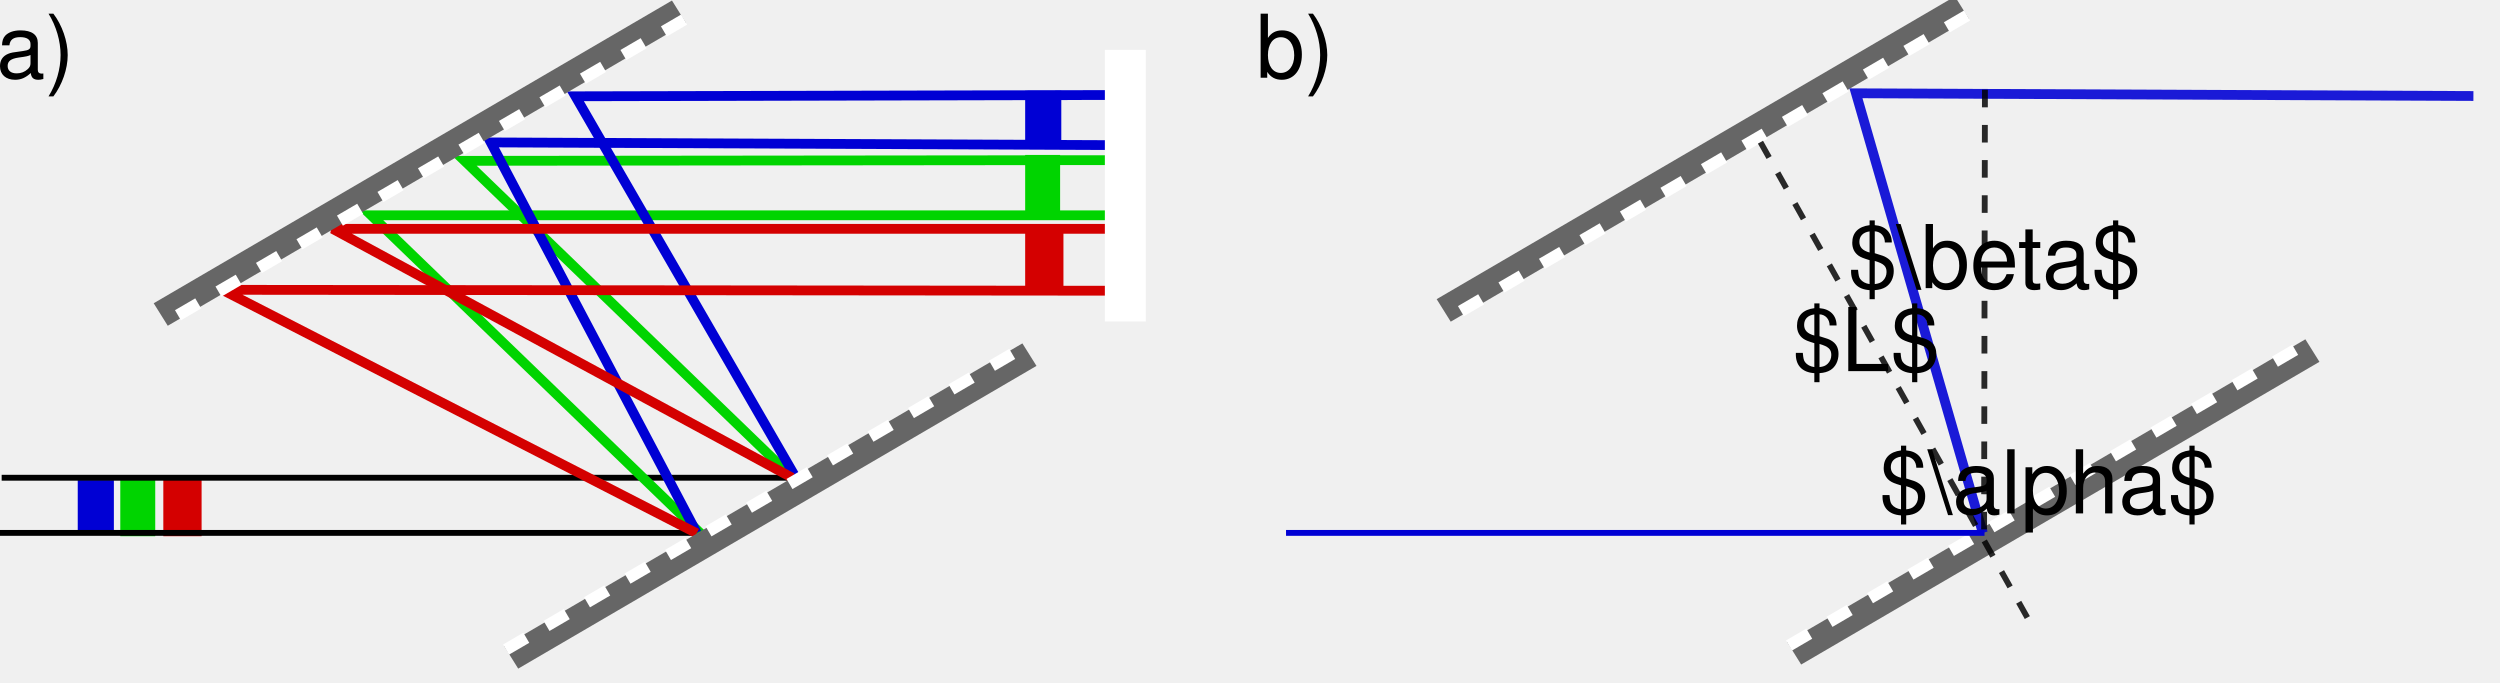
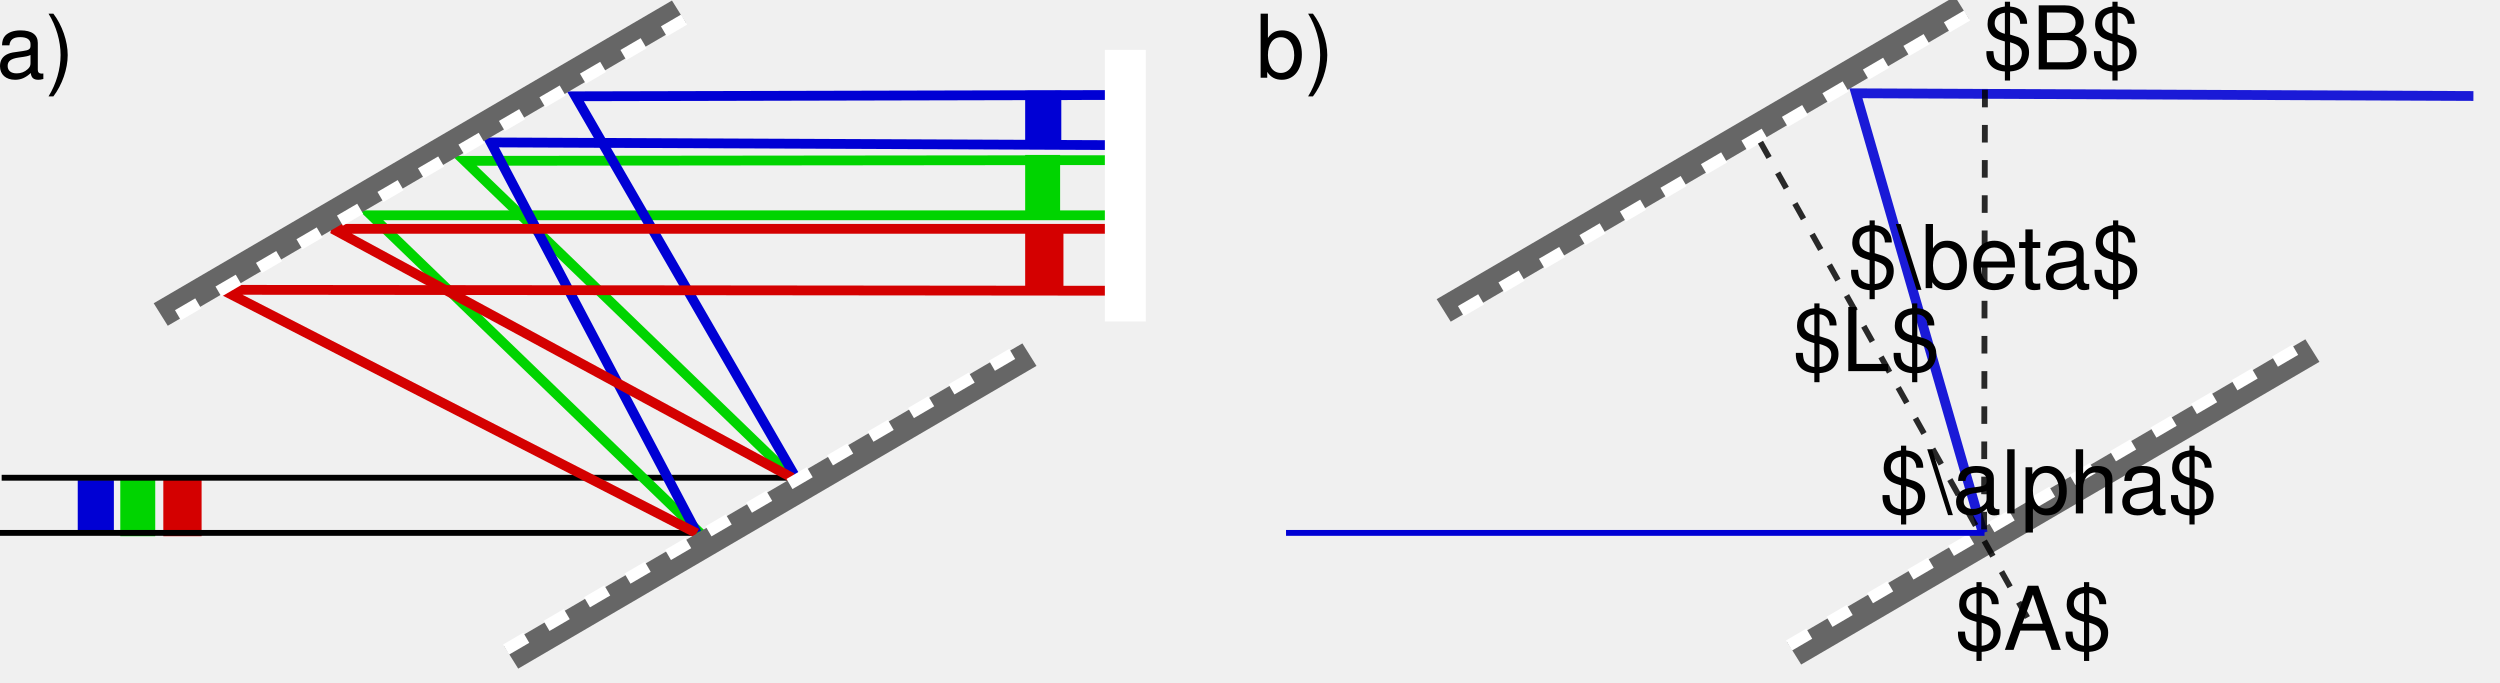
<svg xmlns="http://www.w3.org/2000/svg" version="1.0" width="426.469" height="116.446" viewBox="0 0 22144.816 14556" id="svg2">
  <defs id="defs327">
    <marker orient="auto" refY="0" refX="0" id="Arrow1Mend" style="overflow:visible">
      <path id="path6493" d="M 0,0 5,-5 -12.5,0 5,5 0,0 Z" style="fill:#666666;fill-opacity:1;fill-rule:evenodd;stroke:#000000;stroke-width:1pt;stroke-opacity:1" transform="matrix(-0.4,0,0,-0.4,-4,0)" />
    </marker>
    <marker orient="auto" refY="0" refX="0" id="Arrow1Mstart" style="overflow:visible">
      <path id="path6490" d="M 0,0 5,-5 -12.5,0 5,5 0,0 Z" style="fill:#666666;fill-opacity:1;fill-rule:evenodd;stroke:#000000;stroke-width:1pt;stroke-opacity:1" transform="matrix(0.4,0,0,0.4,4,0)" />
    </marker>
    <defs id="defs6">
      <pattern id="tile1" x="0" y="0" width="200" height="200" patternUnits="userSpaceOnUse">
        <path d="M 0 -100 200 16" id="path9" />
        <path d="M 0 -60 200 56" id="path11" />
        <path d="M 0 -20 200 96" id="path13" />
        <path d="M 0 20 200 136" id="path15" />
        <path d="M 0 60 200 176" id="path17" />
        <path d="M 0 100 200 216" id="path19" />
        <path d="M 0 140 200 256" id="path21" />
        <path d="M 0 180 200 296" id="path23" />
      </pattern>
      <pattern id="tile2" x="0" y="0" width="200" height="200" patternUnits="userSpaceOnUse">
        <path d="M 200 -100 0 16" id="path26" />
        <path d="M 200 -60 0 56" id="path28" />
        <path d="M 200 -20 0 96" id="path30" />
        <path d="M 200 20 0 136" id="path32" />
        <path d="M 200 60 0 176" id="path34" />
        <path d="M 200 100 0 216" id="path36" />
        <path d="M 200 140 0 256" id="path38" />
        <path d="M 200 180 0 296" id="path40" />
      </pattern>
      <pattern id="tile3" x="0" y="0" width="200" height="200" patternUnits="userSpaceOnUse">
        <path d="M 0 -100 200 16" id="path43" />
        <path d="M 200 -100 0 16" id="path45" />
        <path d="M 0 -60 200 56" id="path47" />
        <path d="M 200 -60 0 56" id="path49" />
        <path d="M 0 -20 200 96" id="path51" />
        <path d="M 200 -20 0 96" id="path53" />
        <path d="M 0 20 200 136" id="path55" />
        <path d="M 200 20 0 136" id="path57" />
        <path d="M 0 60 200 176" id="path59" />
        <path d="M 200 60 0 176" id="path61" />
        <path d="M 0 100 200 216" id="path63" />
        <path d="M 200 100 0 216" id="path65" />
        <path d="M 0 140 200 256" id="path67" />
        <path d="M 200 140 0 256" id="path69" />
        <path d="M 0 180 200 296" id="path71" />
        <path d="M 200 180 0 296" id="path73" />
      </pattern>
      <pattern id="tile4" x="0" y="0" width="200" height="200" patternUnits="userSpaceOnUse">
        <path d="M 100 0 200 100" id="path76" />
        <path d="M 0 0 200 200" id="path78" />
        <path d="M 0 100 100 200" id="path80" />
      </pattern>
      <pattern id="tile5" x="0" y="0" width="200" height="200" patternUnits="userSpaceOnUse">
        <path d="M 100 0 0 100" id="path83" />
        <path d="M 200 0 0 200" id="path85" />
        <path d="M 200 100 100 200" id="path87" />
      </pattern>
      <pattern id="tile6" x="0" y="0" width="200" height="200" patternUnits="userSpaceOnUse">
        <path d="M 100 0 200 100" id="path90" />
        <path d="M 0 0 200 200" id="path92" />
        <path d="M 0 100 100 200" id="path94" />
        <path d="M 100 0 0 100" id="path96" />
        <path d="M 200 0 0 200" id="path98" />
        <path d="M 200 100 100 200" id="path100" />
      </pattern>
      <pattern id="tile7" x="0" y="0" width="200" height="200" patternUnits="userSpaceOnUse">
        <path d="M 0 0 0 50" id="path103" />
        <path d="M 0 50 200 50" id="path105" />
        <path d="M 100 50 100 150" id="path107" />
        <path d="M 0 150 200 150" id="path109" />
        <path d="M 0 150 0 200" id="path111" />
      </pattern>
      <pattern id="tile8" x="0" y="0" width="200" height="200" patternUnits="userSpaceOnUse">
        <path d="M 0 0 50 0" id="path114" />
        <path d="M 50 0 50 200" id="path116" />
        <path d="M 50 100 150 100" id="path118" />
        <path d="M 150 0 150 200" id="path120" />
        <path d="M 150 0 200 0" id="path122" />
      </pattern>
      <pattern id="tile9" x="0" y="0" width="200" height="200" patternUnits="userSpaceOnUse">
        <path d="M 0 50 200 50" id="path125" />
        <path d="M 0 150 200 150" id="path127" />
      </pattern>
      <pattern id="tile10" x="0" y="0" width="200" height="200" patternUnits="userSpaceOnUse">
        <path d="M 50 0 50 200" id="path130" />
        <path d="M 150 0 150 200" id="path132" />
      </pattern>
      <pattern id="tile11" x="0" y="0" width="200" height="200" patternUnits="userSpaceOnUse">
        <path d="M 0 50 200 50" id="path135" />
        <path d="M 0 150 200 150" id="path137" />
        <path d="M 50 0 50 200" id="path139" />
        <path d="M 150 0 150 200" id="path141" />
      </pattern>
      <pattern id="tile12" x="0" y="0" width="200" height="200" patternUnits="userSpaceOnUse">
        <path d="M 0 0 25 50" id="path144" />
        <path d="M 0 50 200 50" id="path146" />
        <path d="M 100 50 125 150" id="path148" />
        <path d="M 0 150 200 150" id="path150" />
        <path d="M 0 150 25 200" id="path152" />
      </pattern>
      <pattern id="tile13" x="0" y="0" width="200" height="200" patternUnits="userSpaceOnUse">
        <path d="M 200 0 175 50" id="path155" />
        <path d="M 0 50 200 50" id="path157" />
        <path d="M 100 50 75 150" id="path159" />
        <path d="M 0 150 200 150" id="path161" />
        <path d="M 200 150 175 200" id="path163" />
      </pattern>
      <pattern id="tile14" x="0" y="0" width="200" height="200" patternUnits="userSpaceOnUse">
        <path d="M 0 0 50 25" id="path166" />
        <path d="M 50 0 50 200" id="path168" />
        <path d="M 50 100 150 125" id="path170" />
        <path d="M 150 0 150 200" id="path172" />
        <path d="M 150 0 200 25" id="path174" />
      </pattern>
      <pattern id="tile15" x="0" y="0" width="200" height="200" patternUnits="userSpaceOnUse">
        <path d="M 0 25 50 0" id="path177" />
        <path d="M 50 0 50 200" id="path179" />
        <path d="M 50 125 150 100" id="path181" />
        <path d="M 150 0 150 200" id="path183" />
        <path d="M 150 25 200 0" id="path185" />
      </pattern>
      <pattern id="tile16" x="0" y="0" width="200" height="200" patternUnits="userSpaceOnUse">
        <path d="M 0 50 A 50 50 0 1 0 100 50" id="path188" />
        <path d="M 100 50 A 50 50 0 1 0 200 50" id="path190" />
        <path d="M 50 100 A 50 50 0 1 0 150 100" id="path192" />
        <path d="M 0 150 A 50 50 0 0 0 50 100" id="path194" />
        <path d="M 150 100 A 50 50 0 1 0 200 50" id="path196" />
        <path d="M 50 0 A 50 50 0 1 0 150 0" id="path198" />
        <path d="M 150 0 A 50 50 0 0 0 200 50" id="path200" />
        <path d="M 0 50 A 50 50 0 0 0 50 0" id="path202" />
        <path d="M 0 150 A 50 50 0 1 0 100 150" id="path204" />
        <path d="M 100 150 A 50 50 0 1 0 200 150" id="path206" />
      </pattern>
      <pattern id="tile17" x="0" y="0" width="100" height="100" patternUnits="userSpaceOnUse">
        <g transform="scale(0.5)" id="g209">
          <path d="M 0 50 A 50 50 0 1 0 100 50" id="path211" />
          <path d="M 100 50 A 50 50 0 1 0 200 50" id="path213" />
          <path d="M 50 100 A 50 50 0 1 0 150 100" id="path215" />
          <path d="M 0 150 A 50 50 0 0 0 50 100" id="path217" />
          <path d="M 150 100 A 50 50 0 1 0 200 50" id="path219" />
          <path d="M 50 0 A 50 50 0 1 0 150 0" id="path221" />
          <path d="M 150 0 A 50 50 0 0 0 200 50" id="path223" />
          <path d="M 0 50 A 50 50 0 0 0 50 0" id="path225" />
          <path d="M 0 150 A 50 50 0 1 0 100 150" id="path227" />
          <path d="M 100 150 A 50 50 0 1 0 200 150" id="path229" />
        </g>
      </pattern>
      <pattern id="tile18" x="0" y="0" width="200" height="200" patternUnits="userSpaceOnUse">
        <circle cx="100" cy="100" r="100" id="circle232" />
      </pattern>
      <pattern id="tile19" x="0" y="0" width="200" height="200" patternUnits="userSpaceOnUse">
        <path d="M 0 50 45 0 105 0 140 50 200 50 " id="path235" />
        <path d="M 0 50 45 100 105 100 140 50 200 50" id="path237" />
        <path d="M 0 150 45 100 105 100 140 150 200 150" id="path239" />
        <path d="M 0 150 45 200 105 200 140 150 200 150" id="path241" />
      </pattern>
      <pattern id="tile20" x="0" y="0" width="200" height="200" patternUnits="userSpaceOnUse">
        <path d="M 0 70 65 0 140 0 200 70 " id="path244" />
        <path d="M 0 70 0 130 65 200 140 200 200 130 200 70" id="path246" />
      </pattern>
      <pattern id="tile21" x="0" y="0" width="200" height="200" patternUnits="userSpaceOnUse">
        <path d="M 50 0 75 25 100 0 M 150 0 175 25 200 0" id="path249" />
        <path d="M 0 50 25 25 75 75 125 25 175 75 200 50" id="path251" />
        <path d="M 0 100 25 75 75 125 125 75 175 125 200 100" id="path253" />
        <path d="M 0 150 25 125 75 175 125 125 175 175 200 150" id="path255" />
        <path d="M 0 200 25 175 75 225 125 175 175 225 200 200" id="path257" />
      </pattern>
      <pattern id="tile22" x="0" y="0" width="200" height="200" patternUnits="userSpaceOnUse">
        <path d="M 0 50 25 75 0 100 M 0 150 25 175 0 200" id="path260" />
        <path d="M 50 0 25 25 75 75 25 125 75 175 50 200" id="path262" />
        <path d="M 100 0 75 25 125 75 75 125 125 175 100 200" id="path264" />
        <path d="M 150 0 125 25 175 75 125 125 175 175 150 200" id="path266" />
        <path d="M 200 0 175 25 225 75 175 125 225 175 200 200" id="path268" />
      </pattern>
    </defs>
  </defs>
  <path id="path270" style="fill:#d40000;fill-opacity:1;stroke:#00b000;stroke-width:0" d="m -12099.742,11434.252 816.175,0 0,-1282.56 -816.175,0 0,1282.56" />
  <path id="path272" style="fill:#0000d4;fill-opacity:1;stroke:#00d400;stroke-width:0;stroke-opacity:1" d="m -13924.726,11398.765 770.549,0 0,-1160.893 -770.549,0 0,1160.893" />
  <path id="path288" style="fill:#00d400;fill-opacity:1;stroke:#00d400;stroke-width:0;stroke-opacity:1" d="m -13017.303,11434.252 745.202,0 0,-1282.56 -745.202,0 0,1282.56" />
  <path id="path302" style="fill:none;stroke:#000000;stroke-width:125.003;stroke-miterlimit:4;stroke-dasharray:none" d="m -15546.934,10187.179 16921.663,0" />
  <path id="path312" style="fill:none;stroke:#000000;stroke-width:125.003;stroke-miterlimit:4;stroke-dasharray:none" d="m -15582.42,11363.281 14893.902,0" />
  <path id="path296" style="fill:none;stroke:#00d400;stroke-width:208.964;stroke-opacity:1" d="m -617.547,11398.765 -7051.537,-6808.205 15852.019,0" />
  <path id="path294" style="fill:none;stroke:#00d400;stroke-width:208.964;stroke-opacity:1" d="M 1374.729,10237.872 -5676.809,3429.666 8223.49,3414.458" />
  <path id="path270-9" style="fill:#d40000;fill-opacity:1;stroke:#00b000;stroke-width:0" d="m 6278.092,6158.054 816.174,0 0,-1282.561 -816.174,0 0,1282.561" />
  <path id="path272-1" style="fill:#0000d4;fill-opacity:1;stroke:#00d400;stroke-width:0;stroke-opacity:1" d="m 6278.092,3095.743 770.549,0 0,-1160.894 -770.549,0 0,1160.894" />
  <path id="path288-2" style="fill:#00d400;fill-opacity:1;stroke:#00d400;stroke-width:0;stroke-opacity:1" d="m 6278.092,4586.434 745.202,0 0,-1282.561 -745.202,0 0,1282.561" />
  <path id="path292" style="fill:none;stroke:#0000d4;stroke-width:208.964;stroke-opacity:1" d="M -724.004,11363.281 -5117.503,3036.877 8223.49,3095.086" />
  <path id="path290" style="fill:none;stroke:#0000d4;stroke-width:208.964;stroke-opacity:1" d="M 1430.492,10258.15 -3312.256,2053.233 8223.49,2025.442" />
  <path id="path300" style="fill:none;stroke:#d40000;stroke-width:209.004;stroke-miterlimit:4;stroke-dasharray:none;stroke-opacity:1" d="M -725.977,11371.447 -10845.275,6180.199 8043.317,6199.164" />
  <path id="path298" style="fill:none;stroke:#d40000;stroke-width:208.964;stroke-opacity:1" d="m 1308.826,10187.179 -9799.153,-5307.664 16784.789,0" />
  <rect style="opacity:1;fill:#ffffff;fill-opacity:1;fill-rule:nonzero;stroke:none;stroke-width:125.003;stroke-linecap:butt;stroke-linejoin:round;stroke-miterlimit:4;stroke-dasharray:none;stroke-dashoffset:0;stroke-opacity:1" id="rect6111" width="873.122" height="5791.712" x="7977.515" y="1063.85" />
  <g id="g5334-4-3" transform="matrix(-0.8626774,0.5057552,-0.5057552,-0.8626774,26817.203,12667.048)">
    <rect transform="matrix(0.9999987,0.00161184,0.02844485,0.9995954,0,0)" y="10802.043" x="-6153.07" height="566.332" width="12798.723" id="rect3677-7-6" style="opacity:1;fill:#666666;fill-opacity:1;fill-rule:nonzero;stroke:#000000;stroke-width:0;stroke-linecap:butt;stroke-linejoin:round;stroke-miterlimit:4;stroke-dasharray:none;stroke-dashoffset:0;stroke-opacity:0.831" />
    <path id="path5330-8-1" d="m -5848.229,10872.236 12800.568,20.579" style="fill:none;fill-rule:evenodd;stroke:#ffffff;stroke-width:250.005;stroke-linecap:butt;stroke-linejoin:miter;stroke-miterlimit:4;stroke-dasharray:500.01, 500.01;stroke-dashoffset:0;stroke-opacity:1" />
  </g>
  <g id="g5334-4-4-0" transform="matrix(0.8626774,-0.5057552,0.5057552,0.8626774,22112.374,1427.248)">
    <rect transform="matrix(0.9999987,0.00161184,0.02844485,0.9995954,0,0)" y="10802.043" x="-6153.07" height="566.332" width="12798.723" id="rect3677-7-5-6" style="opacity:1;fill:#666666;fill-opacity:1;fill-rule:nonzero;stroke:#000000;stroke-width:0;stroke-linecap:butt;stroke-linejoin:round;stroke-miterlimit:4;stroke-dasharray:none;stroke-dashoffset:0;stroke-opacity:0.831" />
    <path id="path5330-8-0-3" d="m -5848.229,10872.236 12800.568,20.579" style="fill:none;fill-rule:evenodd;stroke:#ffffff;stroke-width:250.005;stroke-linecap:butt;stroke-linejoin:miter;stroke-miterlimit:4;stroke-dasharray:500.01, 500.01;stroke-dashoffset:0;stroke-opacity:1" />
  </g>
  <path id="path312-2" style="fill:none;stroke:#0000d4;stroke-width:125.003;stroke-miterlimit:4;stroke-dasharray:none;stroke-opacity:1" d="m 11840.801,11363.282 14893.905,0" />
  <path id="path292-1" style="fill:none;stroke:#0000d4;stroke-width:208.964;stroke-opacity:0.89" d="m 26699.219,11363.282 -2705.462,-9374.152 13166.37,58.208" />
  <path style="fill:none;fill-rule:evenodd;stroke:#000000;stroke-width:125.003;stroke-linecap:butt;stroke-linejoin:miter;stroke-miterlimit:4;stroke-dasharray:375.008, 375.008;stroke-dashoffset:0;stroke-opacity:0.831" d="M 21957.584,3031.668 27818.355,13473.024" id="path4452" />
  <path style="fill:none;fill-rule:evenodd;stroke:#000000;stroke-width:125.003;stroke-linecap:butt;stroke-linejoin:miter;stroke-miterlimit:4;stroke-dasharray:375.008, 375.008;stroke-dashoffset:0;stroke-opacity:0.831" d="M 26744.033,1913.781 26725.781,11365.6" id="path4452-2" />
  <g id="g5334-4" transform="matrix(-0.862677,0.5057547,-0.5057547,-0.862677,-540.5068,12754.281)">
    <rect transform="matrix(0.9999987,0.00161184,0.02844485,0.9995954,0,0)" y="10802.043" x="-6153.07" height="566.332" width="12798.723" id="rect3677-7" style="opacity:1;fill:#666666;fill-opacity:1;fill-rule:nonzero;stroke:#000000;stroke-width:0;stroke-linecap:butt;stroke-linejoin:round;stroke-miterlimit:4;stroke-dasharray:none;stroke-dashoffset:0;stroke-opacity:0.831" />
    <path id="path5330-8" d="m -5848.229,10872.236 12800.568,20.579" style="fill:none;fill-rule:evenodd;stroke:#ffffff;stroke-width:250.005;stroke-linecap:butt;stroke-linejoin:miter;stroke-miterlimit:4;stroke-dasharray:500.01, 500.01;stroke-dashoffset:0;stroke-opacity:1" />
  </g>
  <g id="g5334-4-4" transform="matrix(0.8626774,-0.5057552,0.5057552,0.8626774,-5245.337,1514.481)">
    <rect transform="matrix(0.9999987,0.00161184,0.02844485,0.9995954,0,0)" y="10802.043" x="-6153.07" height="566.332" width="12798.723" id="rect3677-7-5" style="opacity:1;fill:#666666;fill-opacity:1;fill-rule:nonzero;stroke:#000000;stroke-width:0;stroke-linecap:butt;stroke-linejoin:round;stroke-miterlimit:4;stroke-dasharray:none;stroke-dashoffset:0;stroke-opacity:0.831" />
    <path id="path5330-8-0" d="m -5848.229,10872.236 12800.568,20.579" style="fill:none;fill-rule:evenodd;stroke:#ffffff;stroke-width:250.005;stroke-linecap:butt;stroke-linejoin:miter;stroke-miterlimit:4;stroke-dasharray:500.01, 500.01;stroke-dashoffset:0;stroke-opacity:1" />
  </g>
  <g id="g3520">
    <text id="text6153" y="1658.239" x="-15661.173" style="font-style:normal;font-variant:normal;font-weight:normal;font-stretch:normal;font-size:4687.595px;line-height:125%;font-family:'Nimbus Sans L';-inkscape-font-specification:Sans;letter-spacing:0px;word-spacing:0px;fill:#000000;fill-opacity:1;stroke:none;stroke-width:1px;stroke-linecap:butt;stroke-linejoin:miter;stroke-opacity:1" xml:space="preserve">
      <tspan style="font-size:1875.038px" y="1658.239" x="-15661.173" id="tspan6155">a)</tspan>
    </text>
    <text id="text6153-3" y="1658.239" x="11197.8" style="font-style:normal;font-variant:normal;font-weight:normal;font-stretch:normal;font-size:4687.595px;line-height:125%;font-family:'Nimbus Sans L';-inkscape-font-specification:Sans;letter-spacing:0px;word-spacing:0px;fill:#000000;fill-opacity:1;stroke:none;stroke-width:1px;stroke-linecap:butt;stroke-linejoin:miter;stroke-opacity:1" xml:space="preserve">
      <tspan style="font-size:1875.038px" y="1658.239" x="11197.8" id="tspan6155-1">b)</tspan>
    </text>
    <text id="text5253" y="10947.096" x="24485.758" style="font-style:normal;font-variant:normal;font-weight:normal;font-stretch:normal;font-size:4687.595px;line-height:125%;font-family:'Nimbus Sans L';-inkscape-font-specification:Sans;letter-spacing:0px;word-spacing:0px;fill:#000000;fill-opacity:1;stroke:none;stroke-width:1px;stroke-linecap:butt;stroke-linejoin:miter;stroke-opacity:1" xml:space="preserve">
      <tspan style="font-size:1875.038px" y="10947.096" x="24485.758" id="tspan5255">$\alpha$</tspan>
    </text>
    <text id="text5253-9" y="7913.908" x="22637.305" style="font-style:normal;font-variant:normal;font-weight:normal;font-stretch:normal;font-size:4687.596px;line-height:125%;font-family:'Nimbus Sans L';-inkscape-font-specification:Sans;letter-spacing:0px;word-spacing:0px;fill:#000000;fill-opacity:1;stroke:none;stroke-width:1px;stroke-linecap:butt;stroke-linejoin:miter;stroke-opacity:1" xml:space="preserve">
      <tspan style="font-size:1875.038px" y="7913.908" x="22637.305" id="tspan5255-3">$L$</tspan>
    </text>
    <text id="text5253-1" y="6143.799" x="23815.32" style="font-style:normal;font-variant:normal;font-weight:normal;font-stretch:normal;font-size:4687.596px;line-height:125%;font-family:'Nimbus Sans L';-inkscape-font-specification:Sans;letter-spacing:0px;word-spacing:0px;fill:#000000;fill-opacity:1;stroke:none;stroke-width:1px;stroke-linecap:butt;stroke-linejoin:miter;stroke-opacity:1" xml:space="preserve">
      <tspan style="font-size:1875.038px" y="6143.799" x="23815.32" id="tspan5255-9">$\beta$</tspan>
    </text>
  </g>
+   <text xml:space="preserve" style="font-style:normal;font-variant:normal;font-weight:normal;font-stretch:normal;font-size:4687.595px;line-height:125%;font-family:'Nimbus Sans L';-inkscape-font-specification:Sans;letter-spacing:0px;word-spacing:0px;fill:#000000;fill-opacity:1;stroke:none;stroke-width:1px;stroke-linecap:butt;stroke-linejoin:miter;stroke-opacity:1" x="26094.623" y="13857.503" id="text3521">
+     <tspan id="tspan3523" x="26094.623" y="13857.503" style="font-size:1875.038px">$A$</tspan>
+   </text>
+   <text xml:space="preserve" style="font-style:normal;font-variant:normal;font-weight:normal;font-stretch:normal;font-size:4687.596px;line-height:125%;font-family:'Nimbus Sans L';-inkscape-font-specification:Sans;letter-spacing:0px;word-spacing:0px;fill:#000000;fill-opacity:1;stroke:none;stroke-width:1px;stroke-linecap:butt;stroke-linejoin:miter;stroke-opacity:1" x="26700.484" y="1480.845" id="text3521-3">
+     <tspan id="tspan3523-6" x="26700.484" y="1480.845" style="font-size:1875.038px">$B$</tspan>
+   </text>
</svg>
